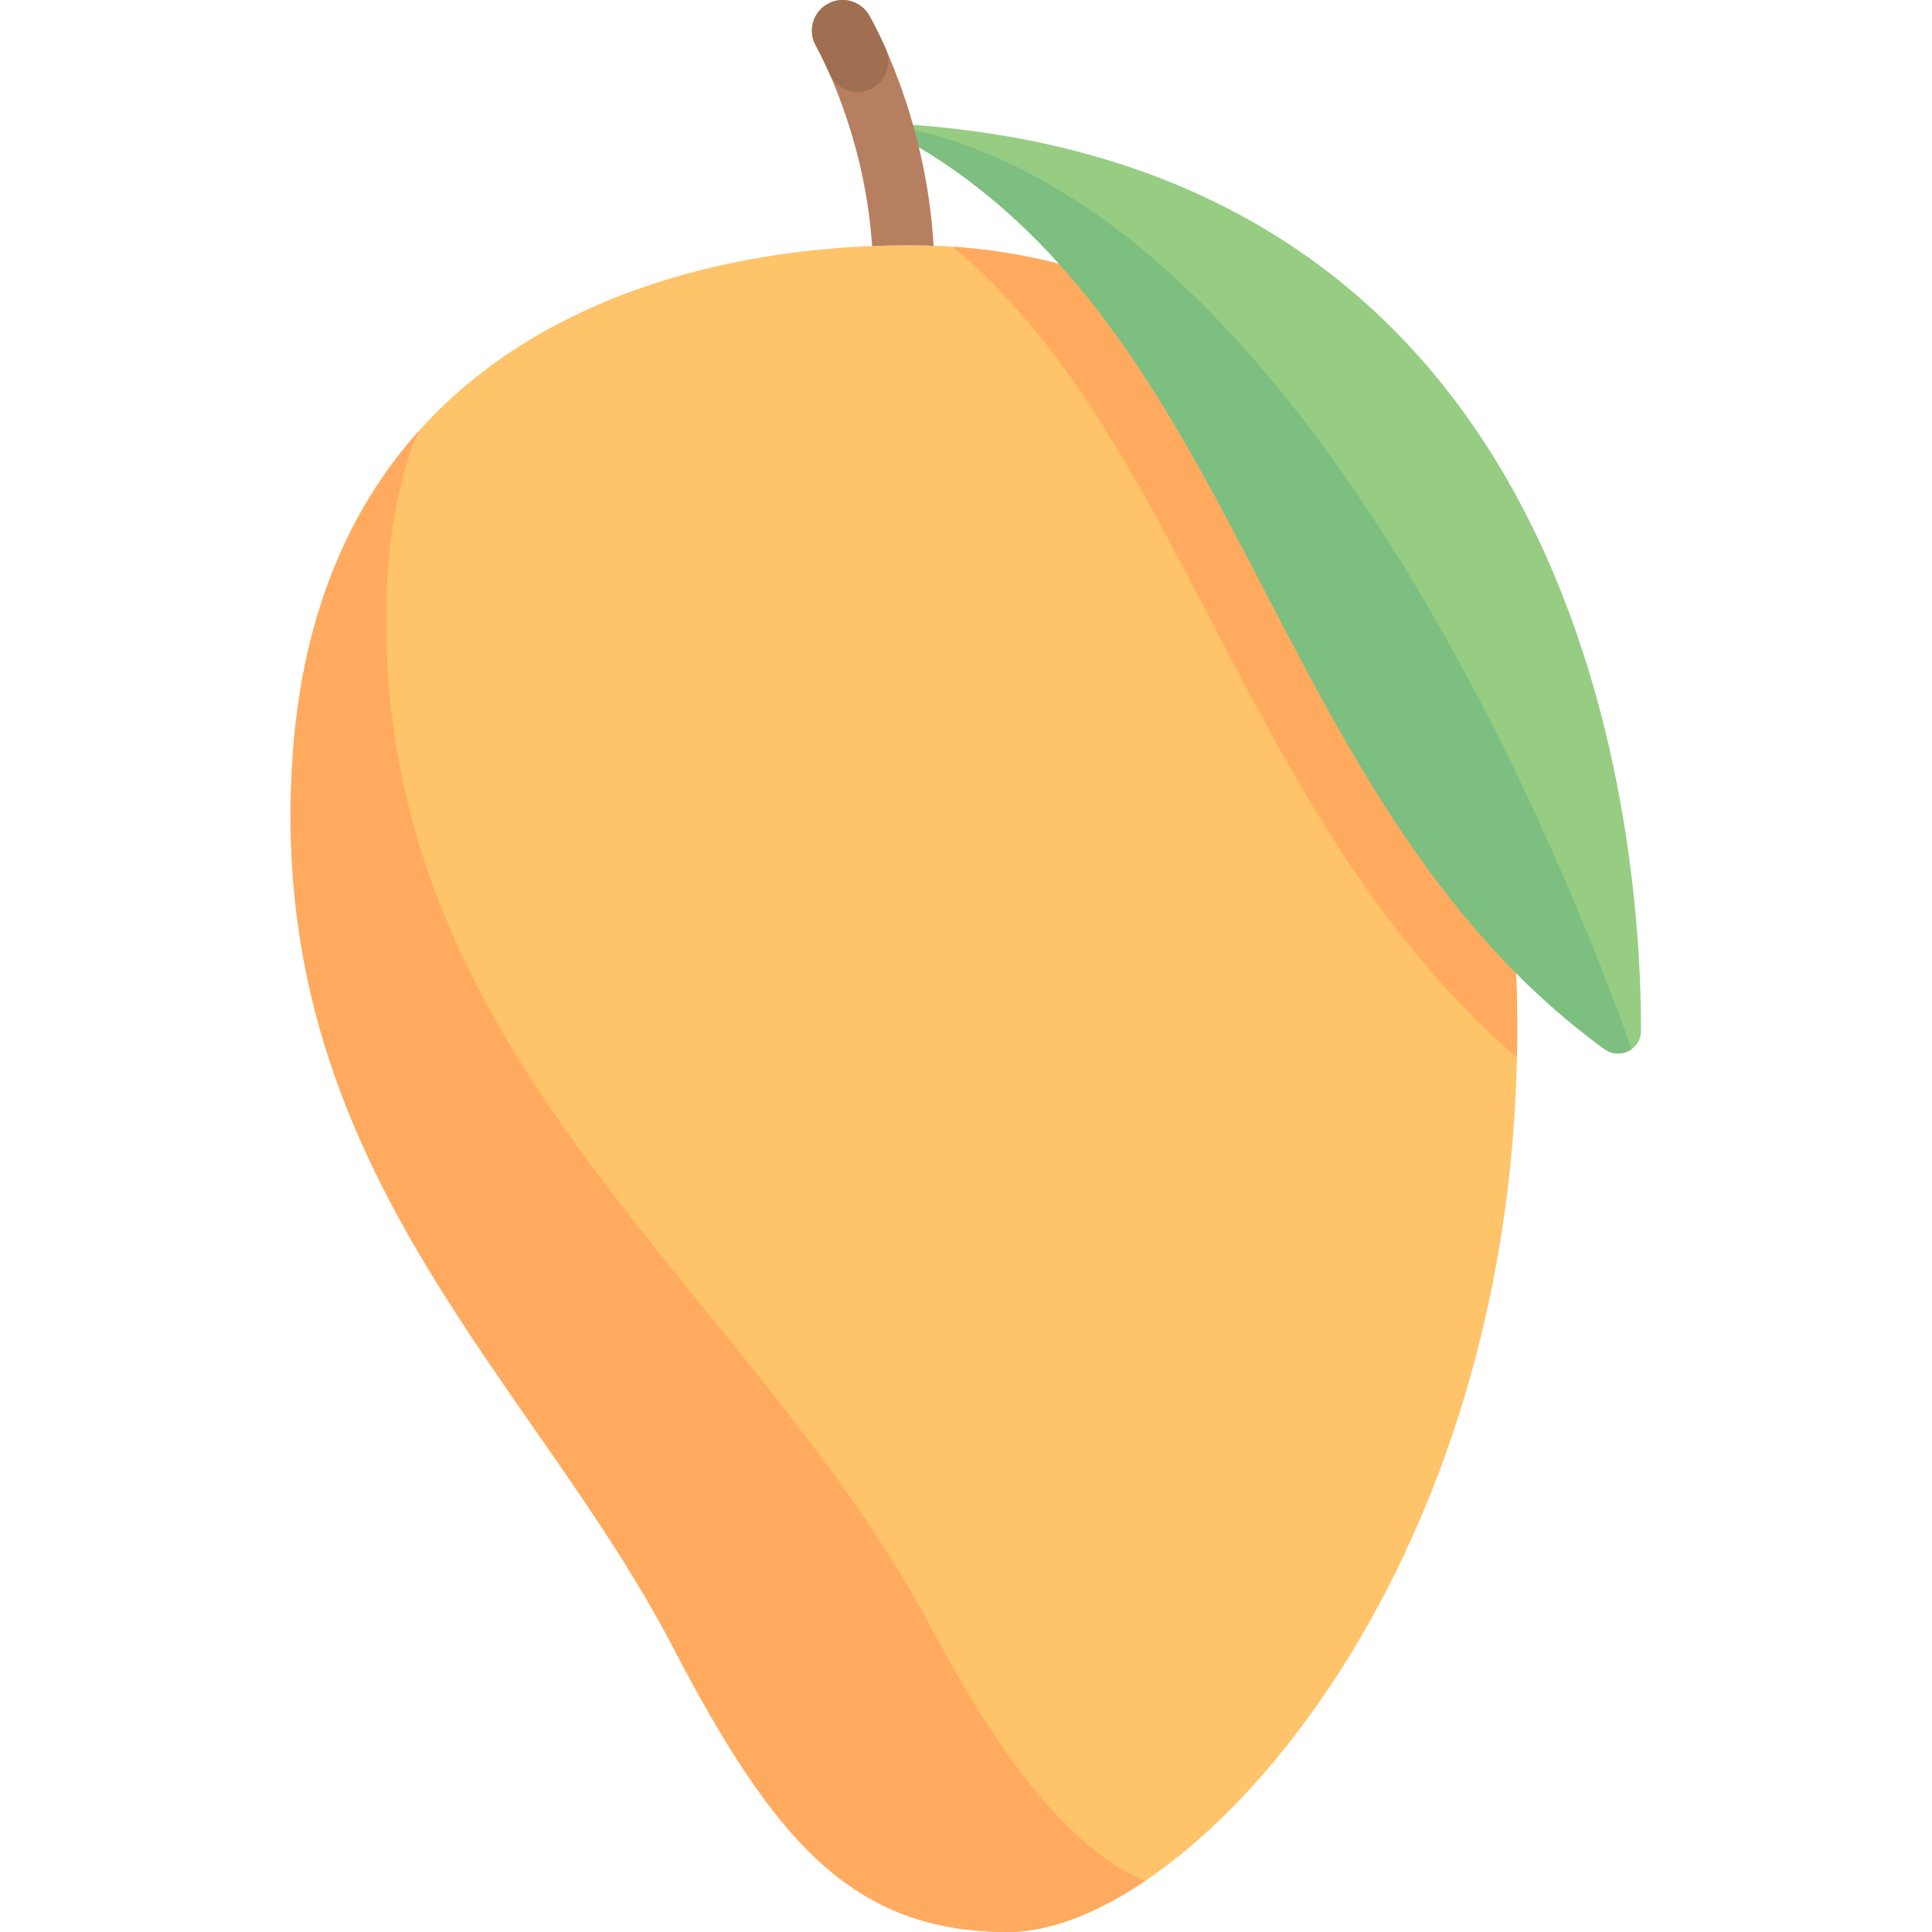
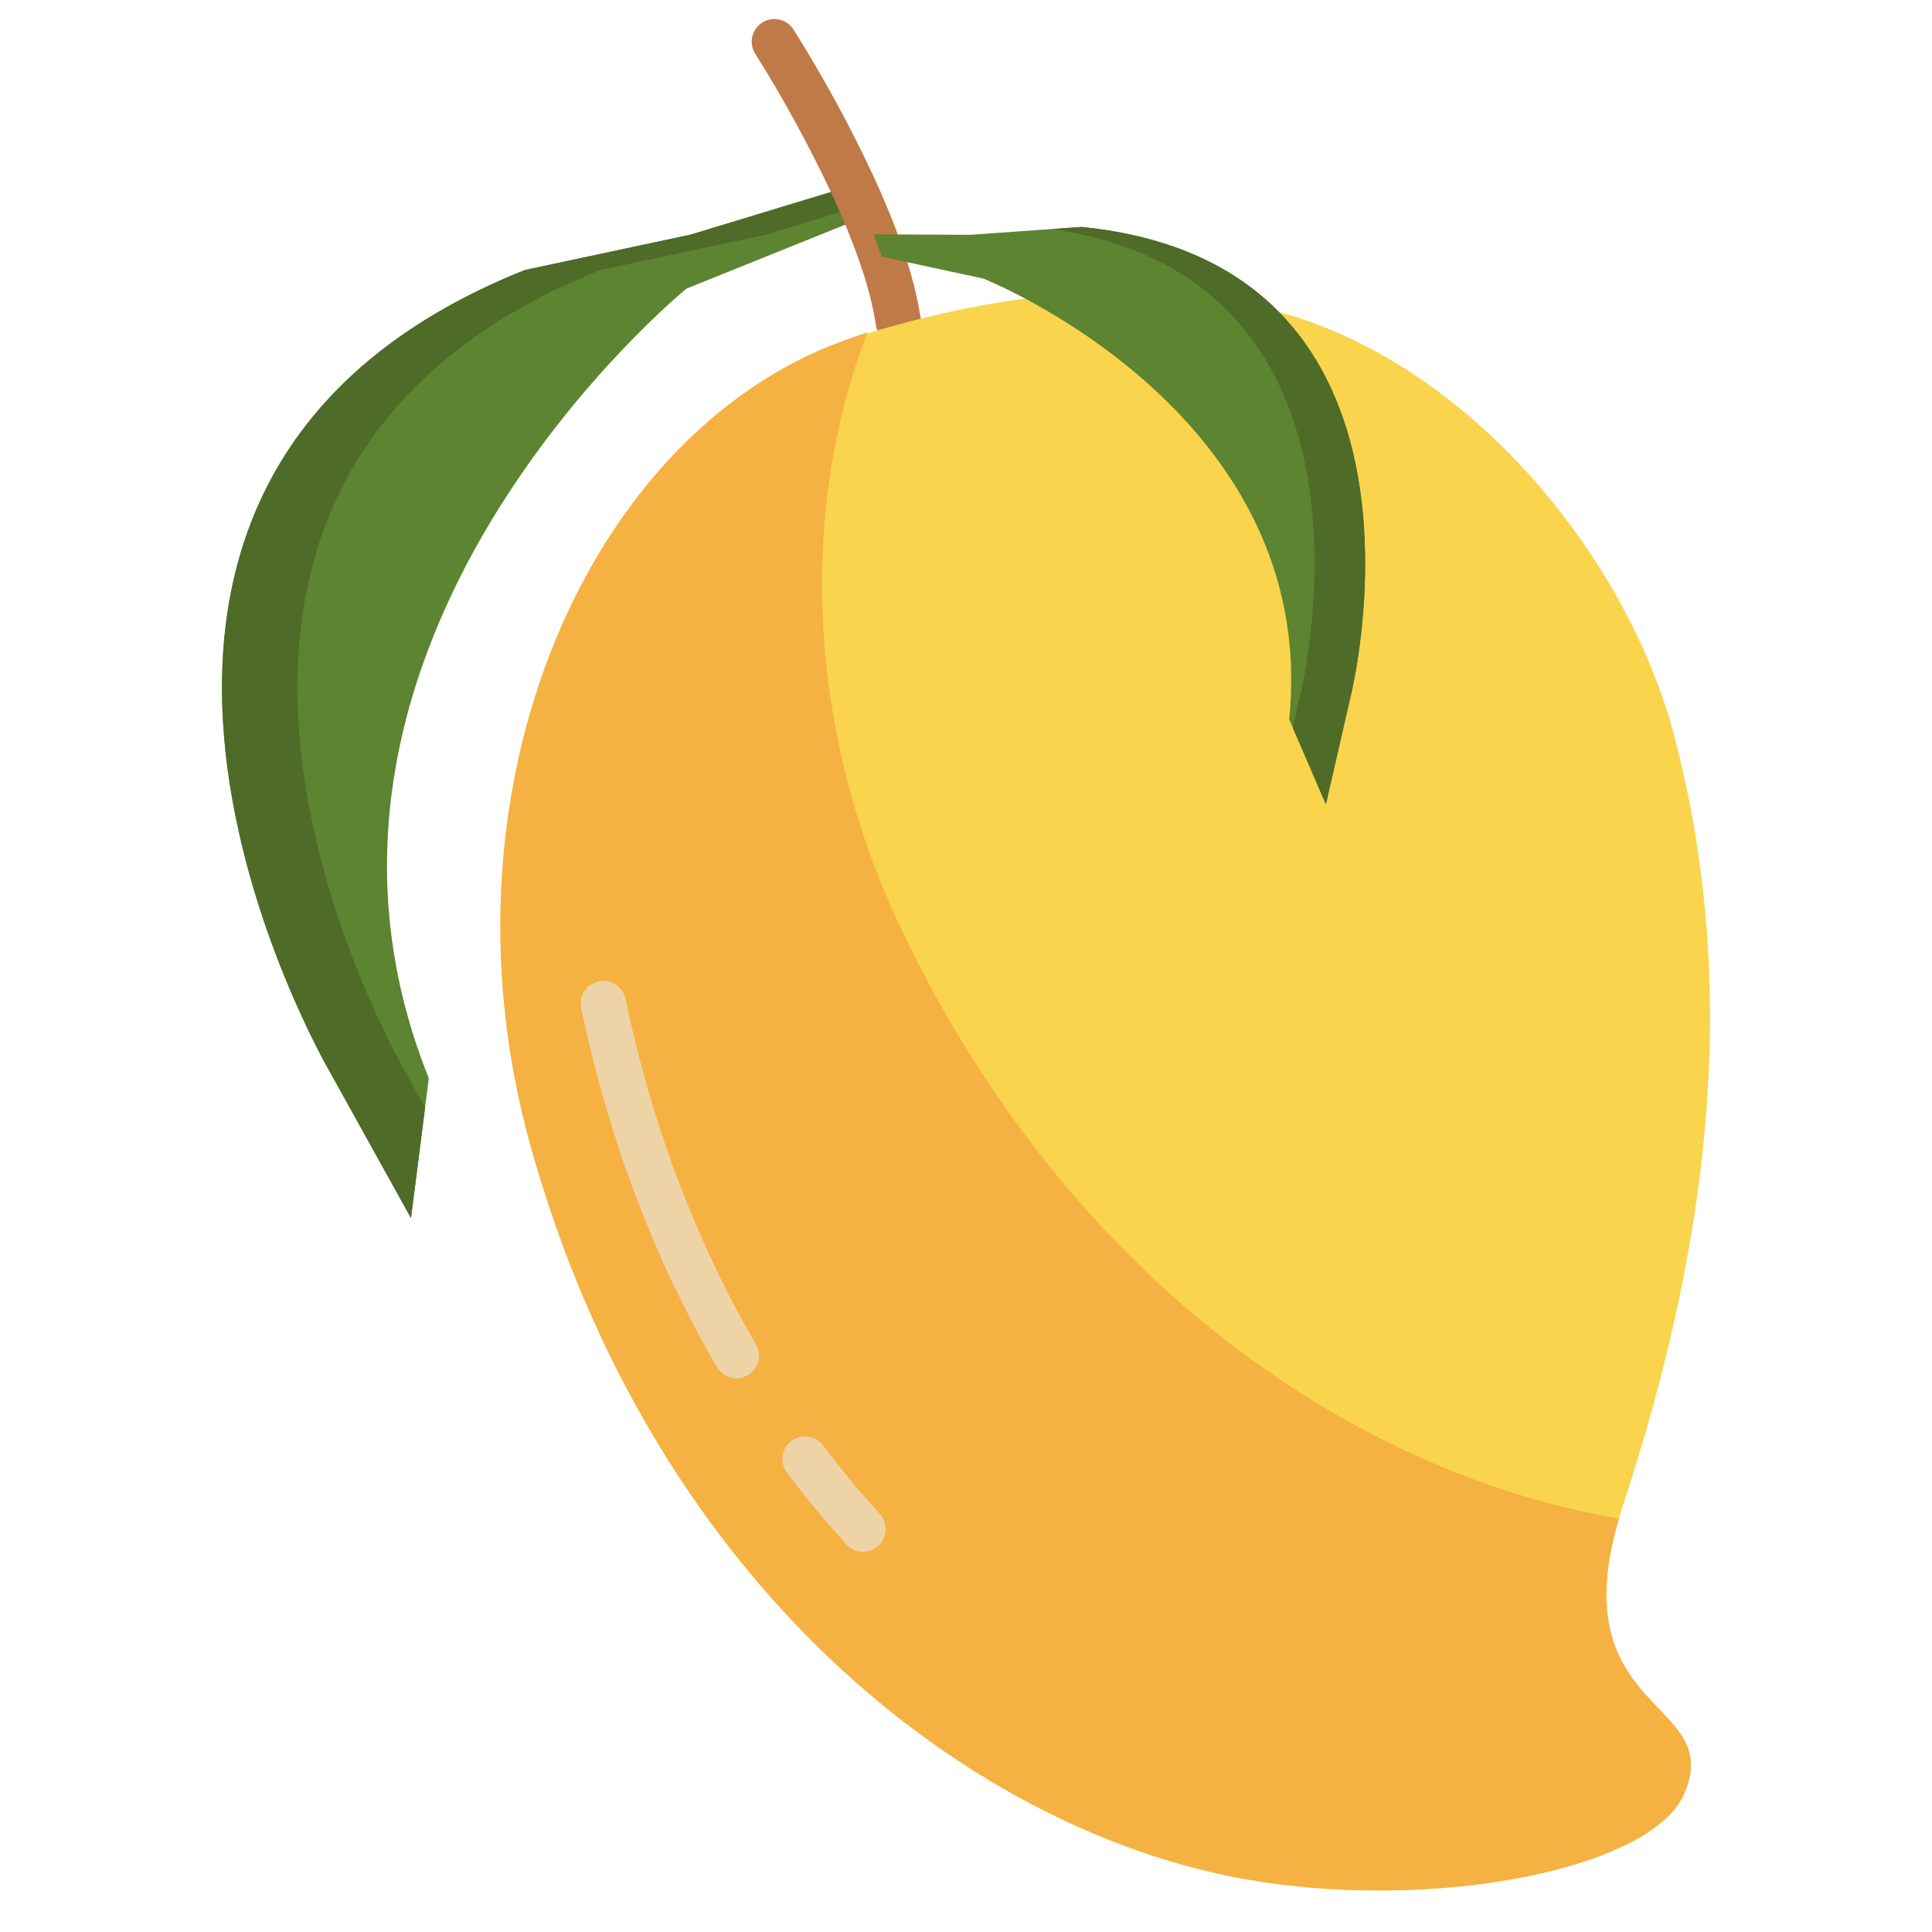
- <svg xmlns="http://www.w3.org/2000/svg" height="512pt" viewBox="-77 0 512 512.001" width="512pt">
-   <path d="m167.406 65.047c-65.246-1.055-158.457 24.246-166.742 133.875-8.285 109.629 63.098 165.512 100.457 237.18 26.93 51.656 47.645 75.898 89.07 75.898 48.676 0 140.355-99.211 134.633-252.992-5.176-139.148-82.859-192.758-157.418-193.961zm0 0" fill="#ffc369" />
-   <path d="m175.492 65.383c29.789 24.883 48.664 61.008 68.324 98.801 21.363 41.074 43.488 83.43 81.176 116.082.145-6.957.102-14.059-.168-21.258-4.988-134.113-77.348-188.77-149.332-193.625zm0 0" fill="#ffaa5f" />
-   <path d="m170.289 432.328c-47.367-89.473-141.336-146.359-144.891-261.664-1.16-37.582 8.59-56.434 8.59-56.434-17.922 20.039-30.516 47.539-33.324 84.691-8.285 109.629 63.098 165.512 100.457 237.18 26.93 51.656 47.645 75.898 89.07 75.898 10.547 0 23.102-4.648 36.258-13.508-19.73-8.305-38.34-32.504-56.16-66.164zm0 0" fill="#ffaa5f" />
-   <path d="m357.879 273.172c.102-48.047-11.938-233.594-203.465-240.664 98.332 47.199 101.48 178.172 193.719 245.477 4.047 2.953 9.734.195 9.746-4.812zm0 0" fill="#96cd82" />
-   <path d="m348.133 277.984c2.348 1.711 5.23 1.512 7.254.059-13.27-37.773-86.461-230.879-200.973-245.535 98.332 47.199 101.477 178.172 193.719 245.477zm0 0" fill="#7dbe81" />
-   <path d="m154.121 65.207c4.527-.176 8.969-.23 13.285-.16 1.004.016 2.008.078 3.012.113-2.012-34.82-16.449-60-17.105-61.133-2.27-3.871-7.23-5.176-11.105-2.922-3.871 2.25-5.188 7.219-2.941 11.102.137.242 12.852 22.633 14.855 53zm0 0" fill="#b67f5f" />
-   <path d="m153.312 4.031c-2.273-3.875-7.23-5.18-11.105-2.926-3.871 2.25-5.191 7.223-2.941 11.102.047.082 1.516 2.688 3.52 7.234 1.309 2.965 4.242 4.938 7.484 4.938 5.902 0 9.816-6.125 7.422-11.523-2.363-5.316-4.16-8.445-4.379-8.824zm0 0" fill="#a06e50" />
+ <svg xmlns="http://www.w3.org/2000/svg" id="Layer_1" height="512" viewBox="0 0 512 512" width="512" data-name="Layer 1">
+   <path d="m229.58 57.29-47.65 19.19s-114.77 93.53-68.29 209.27l-4.72 37.06-21.52-38.78s-90.94-155.42 51.67-212.47l43.95-9.38 42.97-13.05c1.24 2.68 2.44 5.41 3.59 8.16z" fill="#5d8430" />
+   <path d="m107.4 284.03s-90.94-155.42 51.67-212.47l43.95-9.38 25.355-7.7c-.779-1.8-1.569-3.587-2.385-5.35l-42.97 13.05-43.95 9.38c-142.61 57.05-51.67 212.47-51.67 212.47l21.52 38.78 3.733-29.313z" fill="#4e6b28" />
+   <path d="m238.083 91.371a6 6 0 0 1 -5.928-5.121 94.67 94.67 0 0 0 -4.184-16.3c-.643-1.882-1.34-3.8-2.069-5.688-.6-1.568-1.226-3.124-1.868-4.681-1.115-2.665-2.292-5.342-3.49-7.929a344.387 344.387 0 0 0 -20.4-37.4 6 6 0 0 1 10.082-6.507 349.772 349.772 0 0 1 21.214 38.875c1.255 2.713 2.493 5.527 3.676 8.356.689 1.67 1.346 3.314 1.983 4.967.784 2.034 1.534 4.095 2.229 6.126a106.5 106.5 0 0 1 4.7 18.421 6.007 6.007 0 0 1 -5.942 6.881z" fill="#bf7a47" />
+   <path d="m430.04 399.17c21.67-66.08 31.96-134.04 13.74-203.84-12.43-47.59-53.95-98.69-104.83-112.65l-.01.01s-28.389-6.5-57.2-4.54c-29.317 1.99-59.092 12.44-61.856 13.56-65.59 26.62-105.34 119.21-79.12 212.51 31.536 112.23 110.536 176.28 181.746 192.25 51.17 11.48 114.41-.08 123.73-20.91 11.55-25.83-34.45-20.76-16.2-76.39z" fill="#fad44c" />
+   <path d="m338.94 82.69c35.63 36.24 18.94 102.07 18.94 102.07l-6.5 28.39-9.73-22.52c6.59-65.19-49.26-100.84-71.84-112.48-5.64-2.91-9.21-4.32-9.21-4.32l-26.95-5.82c-.67-1.96-1.39-3.94-2.15-5.91l25.64.13 29.43-2.09c24.3 2.42 41.02 10.97 52.37 22.55z" fill="#5d8430" />
+   <path d="m338.94 82.69c-11.35-11.58-28.07-20.13-52.37-22.55l-7.87.56c21.329 3.095 36.377 11.183 46.842 21.861 35.63 36.24 18.94 102.07 18.94 102.07l-1.88 8.21 8.775 20.31 6.5-28.39s16.693-65.831-18.937-102.071z" fill="#4e6b28" />
+   <path d="m429.029 402.433c-67.915-11.493-144.3-60.89-189.739-155.246-26.31-54.637-27.135-113.491-9.378-159.11-3.53 1.157-6.913 2.37-10.032 3.633-65.59 26.62-105.34 119.21-79.12 212.51 31.54 112.23 110.54 176.28 181.75 192.25 51.17 11.48 114.41-.08 123.73-20.91 11.319-25.312-32.621-20.96-17.211-73.127z" fill="#f5b142" />
+   <g opacity=".6">
+     <path d="m195.166 365.271a6 6 0 0 1 -5.191-2.982c-3.45-5.926-6.726-12.036-9.739-18.161a311.89 311.89 0 0 1 -15.111-36.44 339.129 339.129 0 0 1 -11.1-40.522 6 6 0 1 1 11.747-2.452 327.011 327.011 0 0 0 10.7 39.08 299.879 299.879 0 0 0 14.528 35.035c2.891 5.878 6.034 11.738 9.343 17.422a6 6 0 0 1 -5.18 9.02z" fill="#e9e9e9" />
+   </g>
+   <g opacity=".6">
+     <path d="m228.722 411.24a5.981 5.981 0 0 1 -4.441-1.964c-5.45-5.994-10.74-12.384-15.722-19a6 6 0 1 1 9.583-7.222c4.761 6.317 9.814 12.422 15.018 18.145a6 6 0 0 1 -4.438 10.036z" fill="#e9e9e9" />
+   </g>
</svg>
